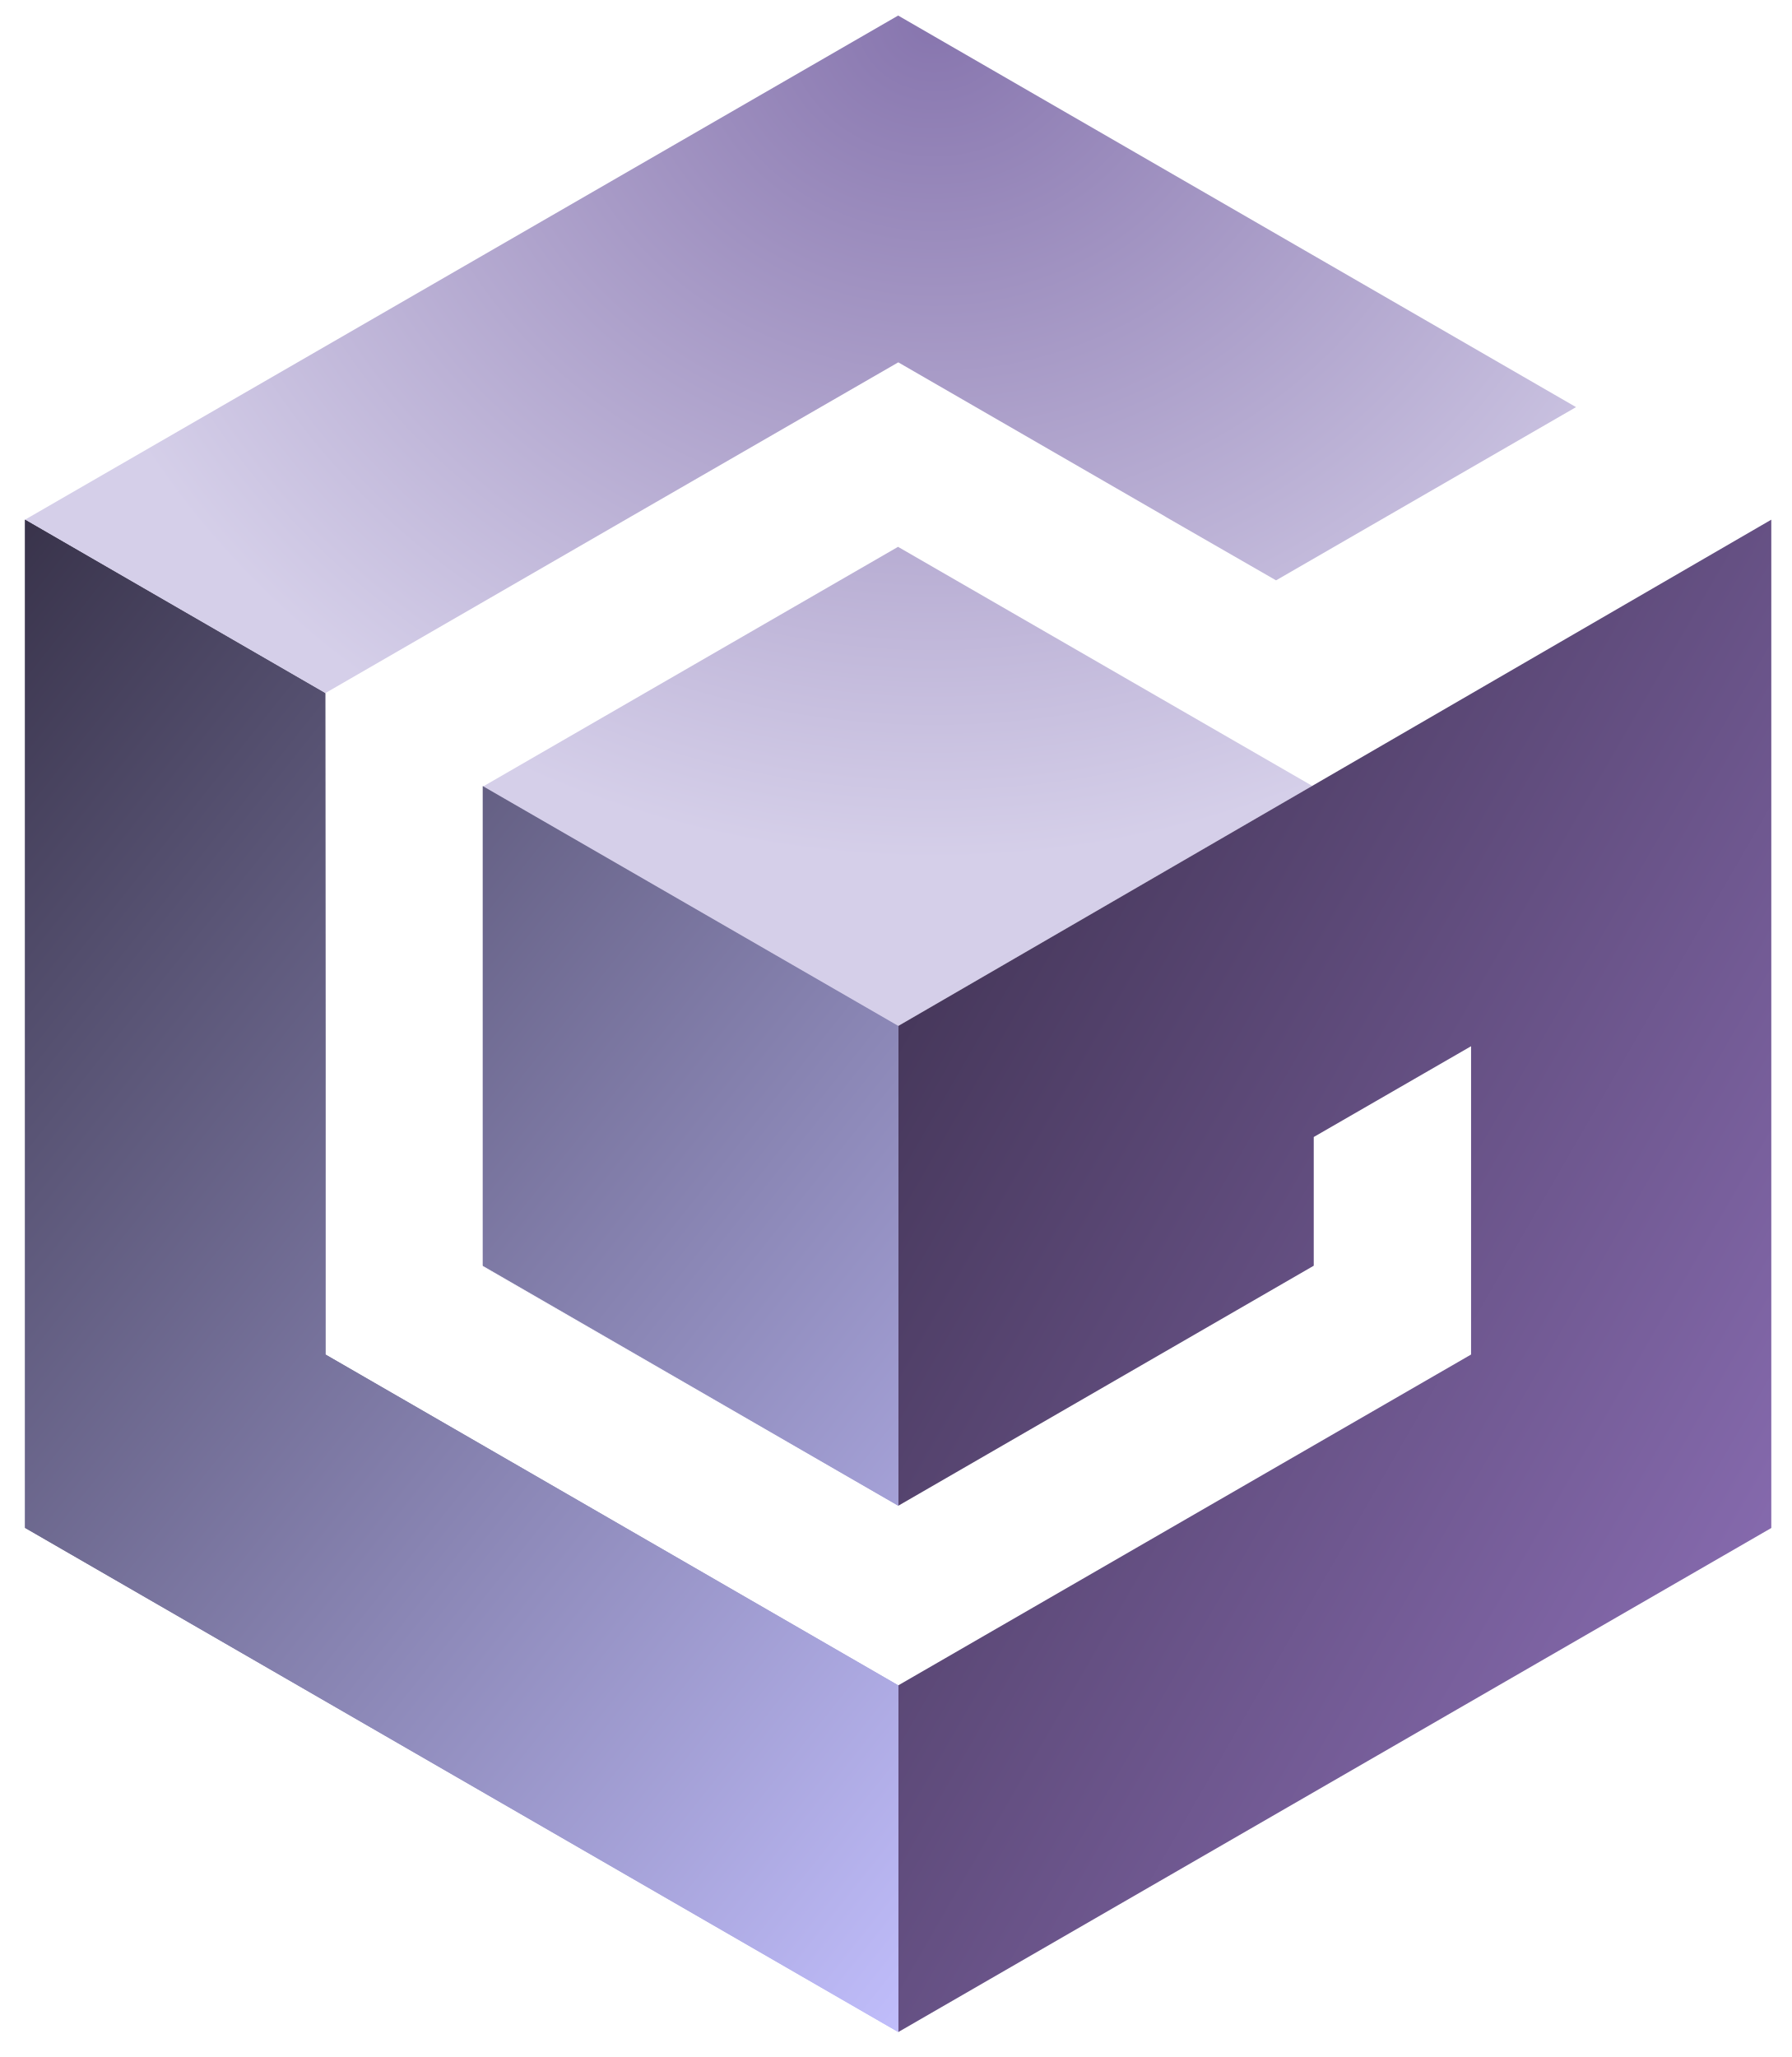
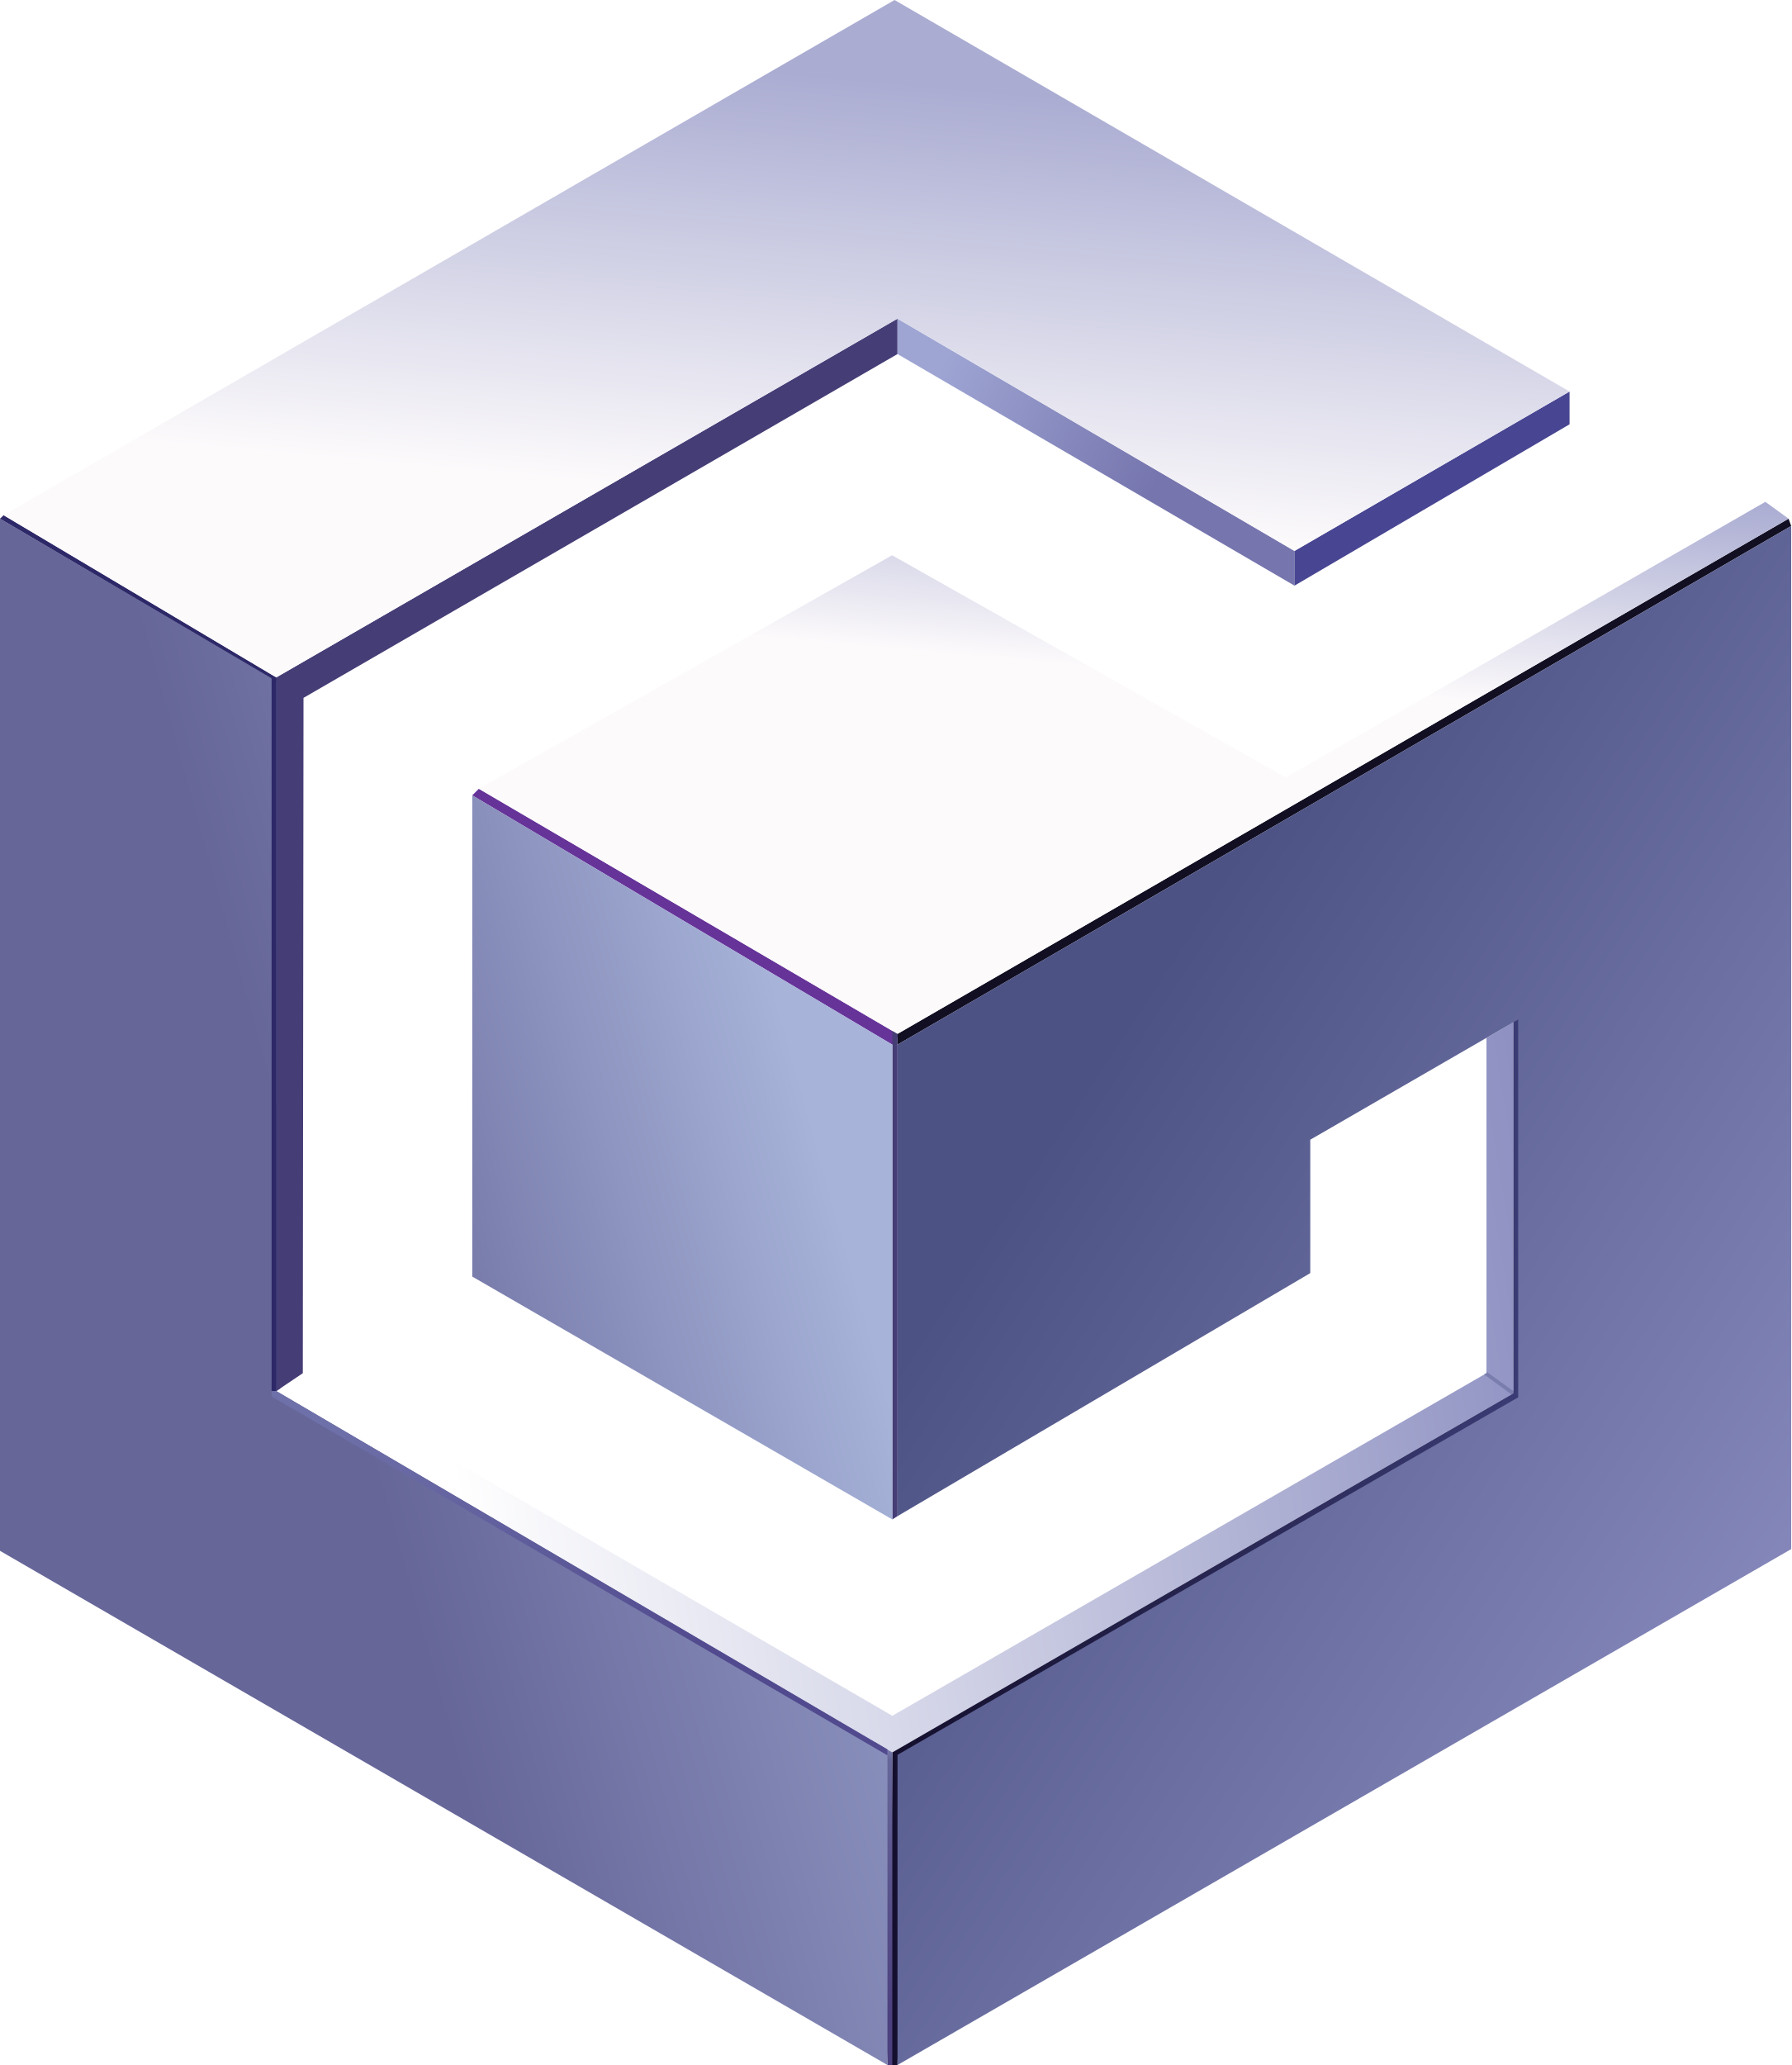
- <svg xmlns="http://www.w3.org/2000/svg" xmlns:xlink="http://www.w3.org/1999/xlink" version="1.1" id="svg2" viewBox="45.6 24 308 353.6" style="max-height: 500px" width="308" height="353.6">
-   <defs id="defs4">
-     <linearGradient id="linearGradient3230">
-       <stop id="stop3232" offset="0" style="stop-color:#7e82c5;stop-opacity:1;" />
-       <stop id="stop3234" offset="1" style="stop-color:#ffffff;stop-opacity:0;" />
+ <svg xmlns="http://www.w3.org/2000/svg" id="Calque_1" data-name="Calque 1" viewBox="0 0 103.28 119.04">
+   <defs>
+     <style>
+       .cls-1 {
+         fill: url(#Dégradé_sans_nom_11);
+       }
+ 
+       .cls-2 {
+         fill: url(#Dégradé_sans_nom_7);
+       }
+ 
+       .cls-3 {
+         fill: url(#Dégradé_sans_nom_6);
+       }
+ 
+       .cls-4 {
+         fill: #639;
+       }
+ 
+       .cls-5 {
+         fill: #7a7eae;
+       }
+ 
+       .cls-6 {
+         fill: url(#Dégradé_sans_nom_2);
+       }
+ 
+       .cls-7 {
+         fill: #2d2868;
+       }
+ 
+       .cls-8 {
+         fill: url(#Dégradé_sans_nom_9);
+       }
+ 
+       .cls-9 {
+         fill: url(#Dégradé_sans_nom_4);
+       }
+ 
+       .cls-10 {
+         fill: #120f22;
+       }
+ 
+       .cls-11 {
+         fill: #484592;
+       }
+ 
+       .cls-12 {
+         fill: url(#Dégradé_sans_nom_12);
+       }
+ 
+       .cls-13 {
+         fill: url(#Dégradé_sans_nom_3);
+       }
+ 
+       .cls-14 {
+         fill: #453d76;
+       }
+ 
+       .cls-15 {
+         fill: url(#Dégradé_sans_nom_5);
+       }
+ 
+       .cls-16 {
+         fill: url(#Dégradé_sans_nom_8);
+       }
+     </style>
+     <linearGradient id="Dégradé_sans_nom_2" data-name="Dégradé sans nom 2" x1="23.39" y1="33.41" x2="100.36" y2="46.22" gradientTransform="translate(0 121.04) scale(1 -1)" gradientUnits="userSpaceOnUse">
+       <stop offset=".04" stop-color="#fff" />
+       <stop offset=".9" stop-color="#898cbf" />
    </linearGradient>
-     <linearGradient id="linearGradient3106">
-       <stop id="stop3108" offset="0" style="stop-color:#8775ae;stop-opacity:1;" />
-       <stop id="stop3110" offset="1" style="stop-color:#d5cfe9;stop-opacity:1;" />
+     <linearGradient id="Dégradé_sans_nom_3" data-name="Dégradé sans nom 3" x1="51.33" y1="32.14" x2="87.89" y2="32.14" gradientTransform="translate(0 121.04) scale(1 -1)" gradientUnits="userSpaceOnUse">
+       <stop offset="0" stop-color="#140f2d" />
+       <stop offset="1" stop-color="#3b3c75" />
    </linearGradient>
-     <linearGradient id="linearGradient3097">
-       <stop id="stop3099" offset="0" style="stop-color:#211b2c;stop-opacity:1;" />
-       <stop id="stop3101" offset="1" style="stop-color:#c0bdfb;stop-opacity:1;" />
+     <linearGradient id="Dégradé_sans_nom_4" data-name="Dégradé sans nom 4" x1="61.4" y1="56.93" x2="104.18" y2="28.85" gradientTransform="translate(0 121.04) scale(1 -1)" gradientUnits="userSpaceOnUse">
+       <stop offset="0" stop-color="#4c5284" />
+       <stop offset="1" stop-color="#8789bc" />
    </linearGradient>
-     <linearGradient id="linearGradient3088">
-       <stop id="stop3090" offset="0" style="stop-color:#261e32;stop-opacity:1;" />
-       <stop id="stop3092" offset="1" style="stop-color:#c3bbff;stop-opacity:1;" />
+     <linearGradient id="Dégradé_sans_nom_5" data-name="Dégradé sans nom 5" x1="51.22" y1="2.63" x2="50.93" y2="21.7" gradientTransform="translate(0 121.04) scale(1 -1)" gradientUnits="userSpaceOnUse">
+       <stop offset=".11" stop-color="#4c407e" />
+       <stop offset=".89" stop-color="#669" />
+       <stop offset="1" stop-color="#a7b3d9" />
+       <stop offset="1" stop-color="#9ba5cd" />
    </linearGradient>
-     <linearGradient id="linearGradient3079">
-       <stop id="stop3081" offset="0" style="stop-color:#2a2136;stop-opacity:1;" />
-       <stop id="stop3083" offset="1" style="stop-color:#b38ee9;stop-opacity:1;" />
+     <linearGradient id="Dégradé_sans_nom_6" data-name="Dégradé sans nom 6" x1="4.62" y1="44.66" x2="63.26" y2="60.96" gradientTransform="translate(0 121.04) scale(1 -1)" gradientUnits="userSpaceOnUse">
+       <stop offset=".23" stop-color="#669" />
+       <stop offset=".72" stop-color="#a7b3d9" />
    </linearGradient>
-     <linearGradient gradientUnits="userSpaceOnUse" y2="460.871" x2="578.656" y1="319.258" x1="333.375" id="linearGradient3085" xlink:href="#linearGradient3079" />
-     <linearGradient gradientUnits="userSpaceOnUse" y2="351.126" x2="386.438" y1="433.362" x1="244" id="linearGradient3094" xlink:href="#linearGradient3088" />
-     <linearGradient gradientUnits="userSpaceOnUse" y2="474.188" x2="386.438" y1="322.362" x1="195.714" id="linearGradient3103" xlink:href="#linearGradient3097" />
-     <radialGradient gradientUnits="userSpaceOnUse" gradientTransform="matrix(-1.2564053e-7,1.080643,-1.186889,-1.3799317e-7,644.4411,-205.1692)" r="99.047" fy="213.534" fx="391" cy="213.534" cx="391" id="radialGradient3112" xlink:href="#linearGradient3106" />
-     <linearGradient gradientTransform="translate(2.1875,0)" y2="474.188" x2="386.438" y1="322.362" x1="195.714" gradientUnits="userSpaceOnUse" id="linearGradient3127" xlink:href="#linearGradient3097" />
-     <linearGradient gradientTransform="translate(-147.0782,-19.09188)" y2="474.188" x2="386.438" y1="322.362" x1="195.714" gradientUnits="userSpaceOnUse" id="linearGradient3135" xlink:href="#linearGradient3097" />
-     <linearGradient y2="474.188" x2="386.438" y1="322.362" x1="195.714" gradientTransform="translate(2.1875,0)" gradientUnits="userSpaceOnUse" id="linearGradient3142" xlink:href="#linearGradient3097" />
-     <linearGradient y2="474.188" x2="386.438" y1="322.362" x1="195.714" gradientTransform="translate(2e-6,2.2e-5)" gradientUnits="userSpaceOnUse" id="linearGradient3145" xlink:href="#linearGradient3097" />
-     <radialGradient r="99.047" fy="213.534" fx="391" cy="213.534" cx="391" gradientTransform="matrix(-1.2564053e-7,1.080643,-1.186889,-1.3799317e-7,644.4411,-205.1031)" gradientUnits="userSpaceOnUse" id="radialGradient3151" xlink:href="#linearGradient3106" />
-     <linearGradient gradientTransform="translate(0,4.9999999e-6)" y2="460.871" x2="578.656" y1="319.258" x1="333.375" gradientUnits="userSpaceOnUse" id="linearGradient3159" xlink:href="#linearGradient3079" />
-     <linearGradient y2="474.188" x2="386.438" y1="322.362" x1="195.714" gradientTransform="translate(2e-6,2.2e-5)" gradientUnits="userSpaceOnUse" id="linearGradient3166" xlink:href="#linearGradient3097" />
-     <linearGradient y2="474.188" x2="386.438" y1="322.362" x1="195.714" gradientTransform="translate(223.0312,193.1562)" gradientUnits="userSpaceOnUse" id="linearGradient3176" xlink:href="#linearGradient3097" />
-     <radialGradient r="99.047" fy="213.534" fx="391" cy="213.534" cx="391" gradientTransform="matrix(-1.2564053e-7,1.080643,-1.186889,-1.3799317e-7,867.4724,-11.94693)" gradientUnits="userSpaceOnUse" id="radialGradient3178" xlink:href="#linearGradient3106" />
-     <linearGradient y2="474.188" x2="386.438" y1="322.362" x1="195.714" gradientTransform="translate(223.0312,193.1562)" gradientUnits="userSpaceOnUse" id="linearGradient3182" xlink:href="#linearGradient3097" />
-     <linearGradient y2="474.188" x2="386.438" y1="322.362" x1="195.714" gradientTransform="translate(2e-6,2.2e-5)" gradientUnits="userSpaceOnUse" id="linearGradient3190" xlink:href="#linearGradient3097" />
-     <radialGradient r="99.047" fy="213.534" fx="391" cy="213.534" cx="391" gradientTransform="matrix(-1.2564053e-7,1.080643,-1.186889,-1.3799317e-7,644.4411,-205.1031)" gradientUnits="userSpaceOnUse" id="radialGradient3192" xlink:href="#linearGradient3106" />
-     <linearGradient y2="460.871" x2="578.656" y1="319.258" x1="333.375" gradientTransform="translate(0,4.9999999e-6)" gradientUnits="userSpaceOnUse" id="linearGradient3194" xlink:href="#linearGradient3079" />
-     <linearGradient y2="474.188" x2="386.438" y1="322.362" x1="195.714" gradientTransform="translate(2e-6,2.2e-5)" gradientUnits="userSpaceOnUse" id="linearGradient3196" xlink:href="#linearGradient3097" />
-     <radialGradient gradientUnits="userSpaceOnUse" gradientTransform="matrix(-0.515242,-1.454478,1.936838,-0.6861158,-813.6973,789.3977)" r="55.75" fy="424.024" fx="42.138" cy="424.024" cx="42.138" id="radialGradient3236" xlink:href="#linearGradient3230" />
+     <linearGradient id="Dégradé_sans_nom_7" data-name="Dégradé sans nom 7" x1="5.63" y1="41.02" x2="64.27" y2="57.32" gradientTransform="translate(0 121.04) scale(1 -1)" gradientUnits="userSpaceOnUse">
+       <stop offset=".23" stop-color="#669" />
+       <stop offset=".99" stop-color="#a7b3d9" />
+     </linearGradient>
+     <linearGradient id="Dégradé_sans_nom_8" data-name="Dégradé sans nom 8" x1="18.76" y1="38.26" x2="42.08" y2="25.78" gradientTransform="translate(0 121.04) scale(1 -1)" gradientUnits="userSpaceOnUse">
+       <stop offset="0" stop-color="#6e70a9" />
+       <stop offset=".97" stop-color="#514a8e" />
+     </linearGradient>
+     <linearGradient id="Dégradé_sans_nom_9" data-name="Dégradé sans nom 9" x1="53.4" y1="99.74" x2="68.2" y2="92.53" gradientTransform="translate(0 121.04) scale(1 -1)" gradientUnits="userSpaceOnUse">
+       <stop offset=".04" stop-color="#9ea5d3" />
+       <stop offset=".9" stop-color="#7675ae" />
+     </linearGradient>
+     <linearGradient id="Dégradé_sans_nom_11" data-name="Dégradé sans nom 11" x1="47.32" y1="116.7" x2="43.83" y2="77.9" gradientTransform="translate(0 121.04) scale(1 -1)" gradientUnits="userSpaceOnUse">
+       <stop offset="0" stop-color="#aaacd2" />
+       <stop offset=".63" stop-color="#fcfafb" />
+     </linearGradient>
+     <linearGradient id="Dégradé_sans_nom_12" data-name="Dégradé sans nom 12" x1="68.77" y1="121.19" x2="65.28" y2="82.39" gradientTransform="translate(0 121.04) scale(1 -1)" gradientUnits="userSpaceOnUse">
+       <stop offset=".67" stop-color="#aaacd2" />
+       <stop offset="1" stop-color="#fcfafb" />
+     </linearGradient>
  </defs>
-   <g transform="translate(0,-652.3622)" id="layer1">
-     <g transform="matrix(1.34596,0,0,1.34596,-320.1083,387.4383)" id="g3184">
-       <path id="path3131" d="m 274.906,281.031 0,128.75 0.031,0.031 111.5,64.375 0,-44.281 -39.062,-22.562 -34.094,-19.688 0,-39.375 0,-0.031 -0.031,-45.062 -38.344,-22.156 z m 58.469,34.031 0,61.25 53.062,30.656 0,-61.281 z" style="fill:url(#linearGradient3190);fill-opacity:1;fill-rule:nonzero;stroke:none" />
-       <path style="fill:url(#radialGradient3192);fill-opacity:1;fill-rule:nonzero;stroke:none" d="m 386.406,216.656 -111.5,64.375 38.344,22.156 39.062,-22.562 34.125,-19.688 34.094,19.688 0.031,0.031 14.125,8.125 38.312,-22.125 -86.562,-50 -0.031,0 z m 0,67.844 -53.031,30.625 53.062,30.625 0,-0.062 52.875,-30.656 L 386.406,284.5 z m -53.031,91.875 0,0.031 53.031,30.625 L 333.375,376.375 z" id="path3008" />
-       <path id="path3153" d="m 497.938,281.031 -111.5,64.656 0,0.562 0,60.719 53.062,-30.656 0,-16.438 20.094,-11.594 0,39.375 -73.156,42.25 0,44.281 111.5,-64.375 z" style="fill:url(#linearGradient3194);fill-opacity:1;fill-rule:nonzero;stroke:none" />
-       <path style="fill:url(#linearGradient3196);fill-opacity:1;fill-rule:nonzero;stroke:none" d="m 274.906,281.031 0,128.75 0.031,0.031 111.5,64.375 0,-44.281 -39.062,-22.562 -34.094,-19.688 0,-39.375 0,-0.031 -0.031,-45.062 -38.344,-22.156 z m 58.469,34.031 0,61.25 53.062,30.656 0,-61.281 z" id="path3155" />
-     </g>
+   <g id="_3D_PART" data-name="3D PART">
+     <polygon class="cls-6" points="85.71 59.83 85.71 79.16 51.45 98.91 17.46 79.16 15.93 80.19 51.45 101.02 87.26 80.32 87.26 58.93 85.71 59.83" />
+   </g>
+   <g id="black_line_thing" data-name="black line thing">
+     <polygon class="cls-5" points="85.71 79.07 87.26 80.19 87.26 80.32 87.16 80.39 85.57 79.23 85.71 79.16 85.71 79.07" />
+   </g>
+   <g id="dark_purple_top_line" data-name="dark purple top line">
+     <polygon class="cls-4" points="51.75 59.6 27.61 45.47 27.23 45.85 51.45 60.22 51.75 59.6" />
+     <polygon class="cls-4" points="51.67 59.6 51.84 59.6 51.88 59.8 51.56 59.8 51.67 59.6" />
+   </g>
+   <g id="top_black_line" data-name="top black line">
+     <polygon class="cls-10" points="51.75 60.22 51.75 59.6 103.13 29.9 103.28 30.32 51.75 60.22" />
+   </g>
+   <g id="LOGO_DARK_LINES" data-name="LOGO DARK LINES">
+     <polygon class="cls-13" points="51.75 119.04 52.09 101.31 87.75 80.76 87.89 58.75 87.26 58.75 87.26 80.32 51.45 101.02 51.33 119.04 51.75 119.04" />
+   </g>
+   <g id="LOGO">
+     <polygon class="cls-9" points="51.75 87.4 51.75 60.22 103.28 30.32 103.28 89.3 51.75 119.04 51.75 101.16 87.54 80.55 87.54 58.77 75.55 65.7 75.55 73.39 51.75 87.4" />
+   </g>
+   <g id="BOTTOM_LAIN_LEFT_LIGHT_LINE" data-name="BOTTOM LAIN LEFT LIGHT LINE">
+     <polyline class="cls-15" points="51.17 119.04 51.45 119.04 51.45 101.02 50.44 100.42 51.17 119.04" />
+   </g>
+   <g id="underneath">
+     <polyline class="cls-7" points="15.85 39 16.07 39.19 16.16 80.04 15.93 80.19 15.8 80.11 15.85 39" />
+   </g>
+   <g id="LEFT_3D_PURPLE_SHADOW" data-name="LEFT 3D PURPLE SHADOW">
+     <polygon class="cls-14" points="17.46 79.16 15.93 80.19 15.93 39.05 51.75 18.37 51.75 20.41 17.5 40.23 17.46 79.16" />
+   </g>
+   <g id="MAIN_DARK_PURPLE_LINE" data-name="MAIN DARK PURPLE LINE">
+     <polygon class="cls-14" points="51.75 59.5 51.75 87.4 51.45 87.59 51.45 60.22 51.45 59.43 51.75 59.5" />
+   </g>
+   <g id="logo_LEFT_side" data-name="logo LEFT side">
+     <polygon class="cls-3" points="27.23 45.85 27.23 73.59 51.45 87.59 51.45 60.22 27.23 45.85" />
+     <polygon class="cls-2" points="51.17 118.74 51.17 100.85 15.93 80.19 15.93 39.25 0 29.9 0 89.4 51.17 119.04 51.17 118.74" />
+   </g>
+   <g id="left_purple_line" data-name="left purple line">
+     <rect class="cls-7" x="15.66" y="39.05" width=".27" height="41.14" />
+     <polygon class="cls-7" points="15.93 39.05 .21 29.7 0 29.9 15.8 39.19 15.93 39.05" />
+   </g>
+   <g id="BOTTOM_PURPLE_LINE" data-name="BOTTOM PURPLE LINE">
+     <polygon class="cls-16" points="51.17 100.85 51.17 101.19 15.66 80.5 15.66 80.19 15.93 80.19 51.17 100.85" />
+   </g>
+   <g id="top_middle_light_line" data-name="top middle light line">
+     <polygon class="cls-8" points="51.75 18.37 74.64 31.76 74.64 33.76 51.75 20.41 51.75 18.37" />
+   </g>
+   <g id="top_right" data-name="top right">
+     <polygon class="cls-11" points="74.64 31.76 74.64 33.76 90.5 24.46 90.5 22.57 74.64 31.76" />
+   </g>
+   <g id="MAIN_TOP" data-name="MAIN TOP">
+     <polygon class="cls-1" points="51.58 0 90.5 22.57 74.64 31.76 51.75 18.37 15.93 39.05 .21 29.7 51.58 0" />
+     <polygon class="cls-12" points="27.61 45.47 51.44 32.01 74.14 44.82 101.79 28.93 103.13 29.9 51.75 59.6 27.61 45.47" />
  </g>
</svg>
